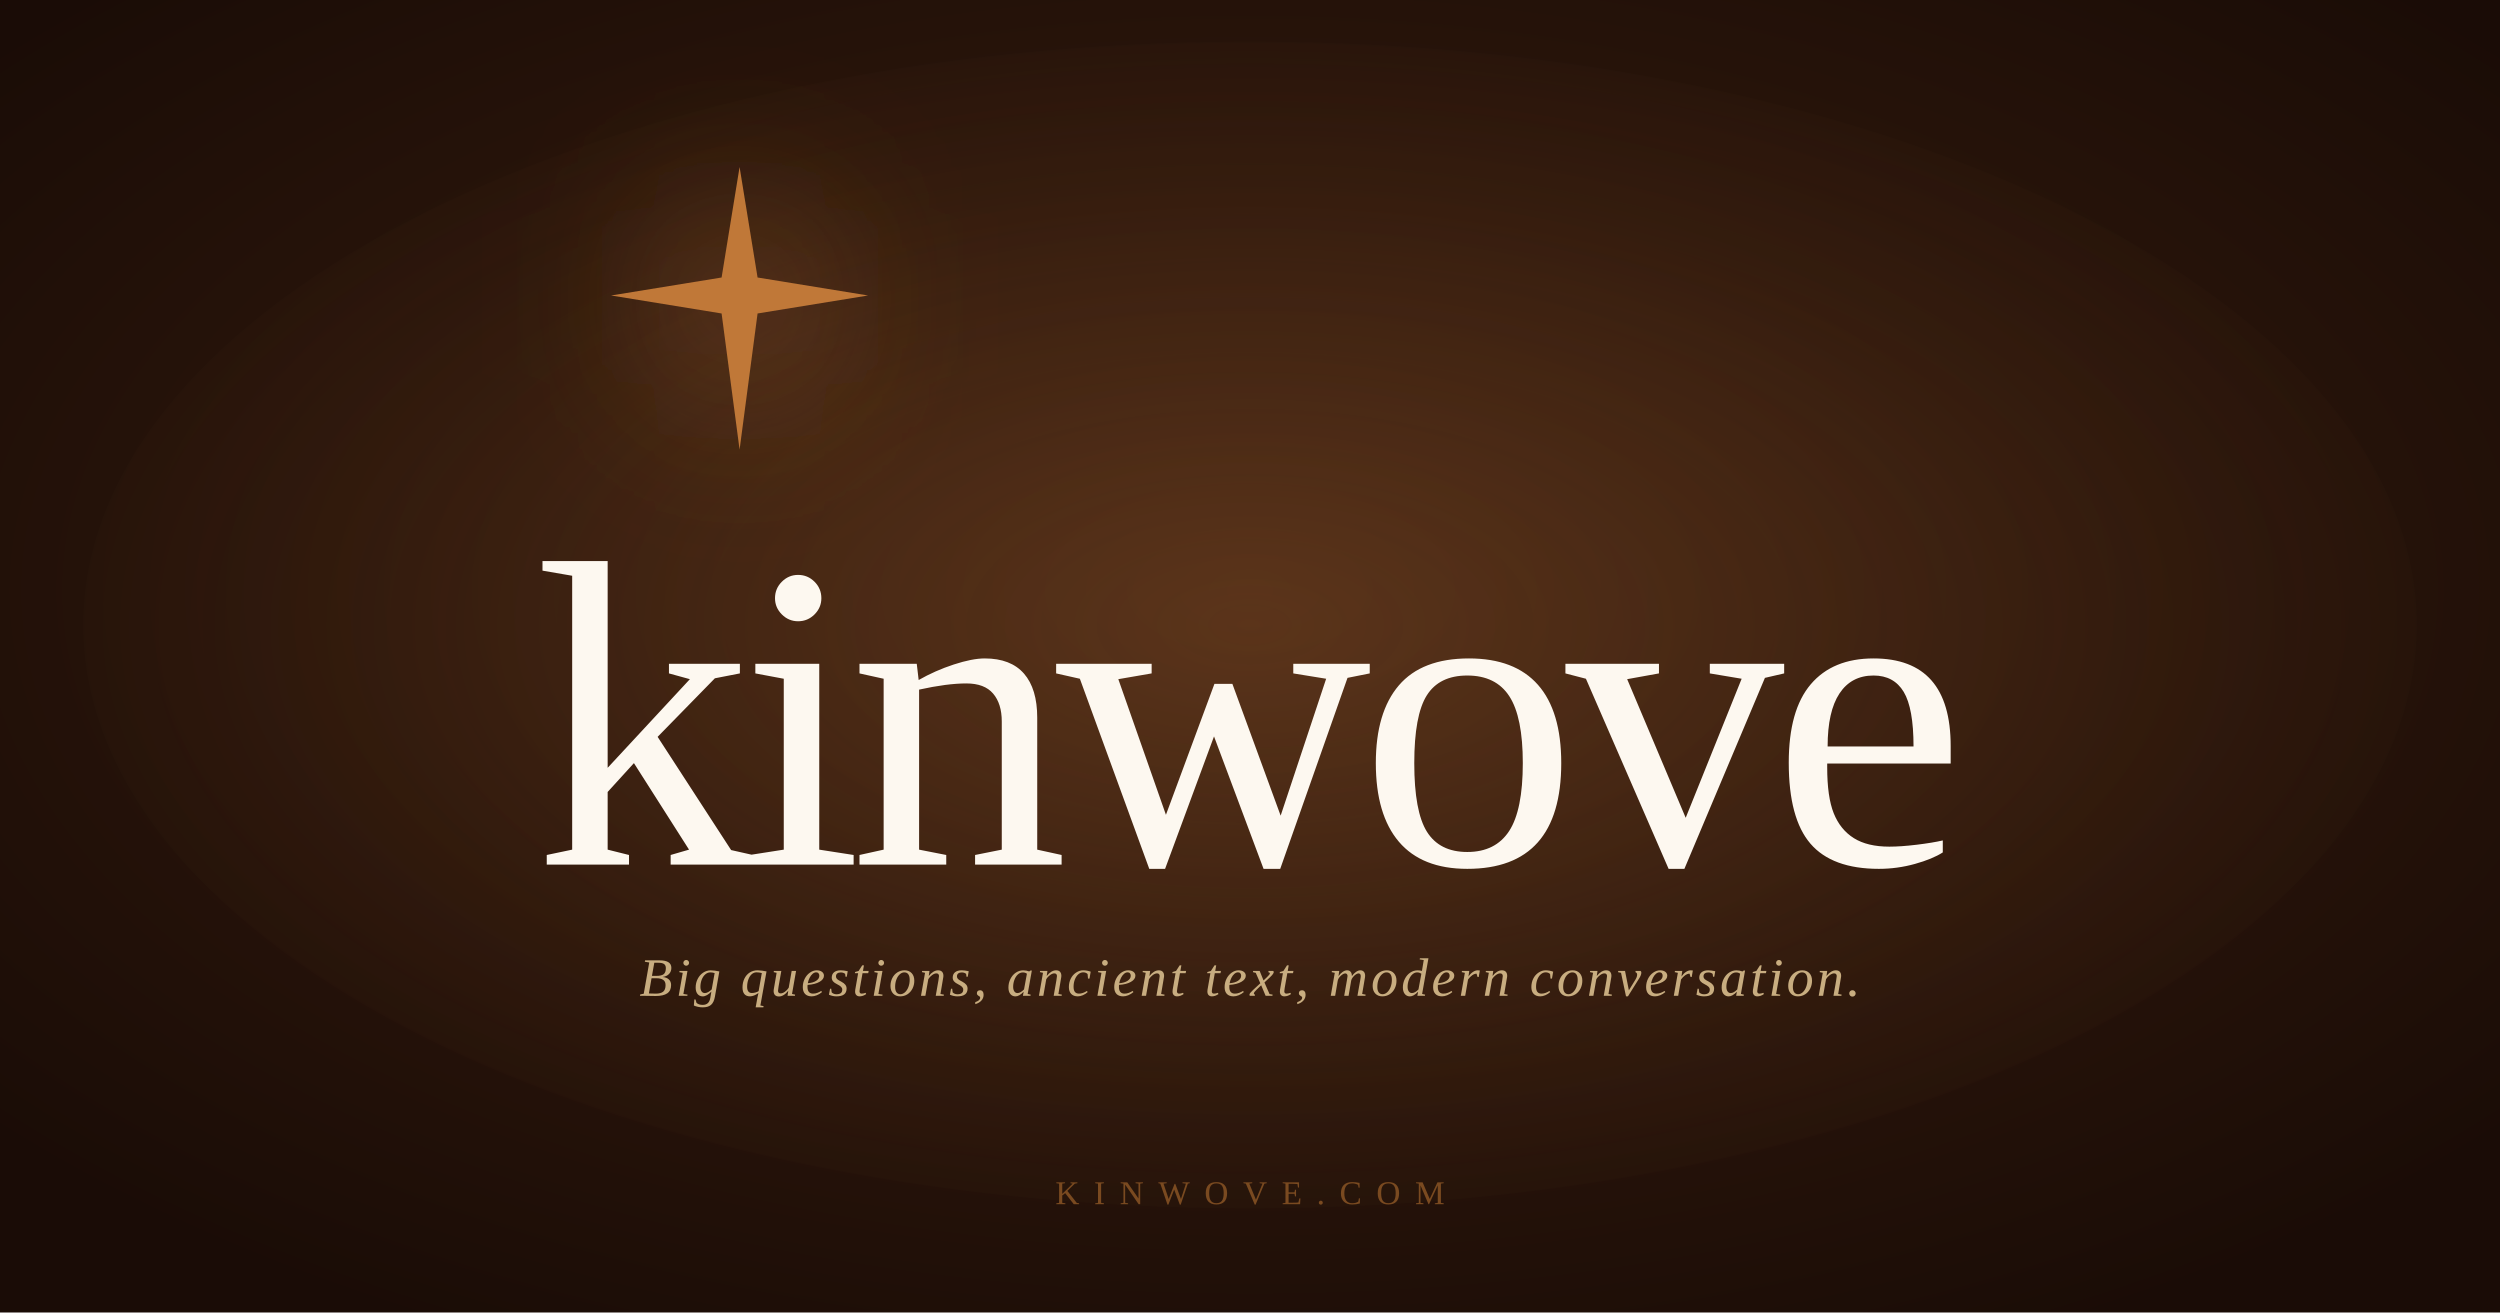
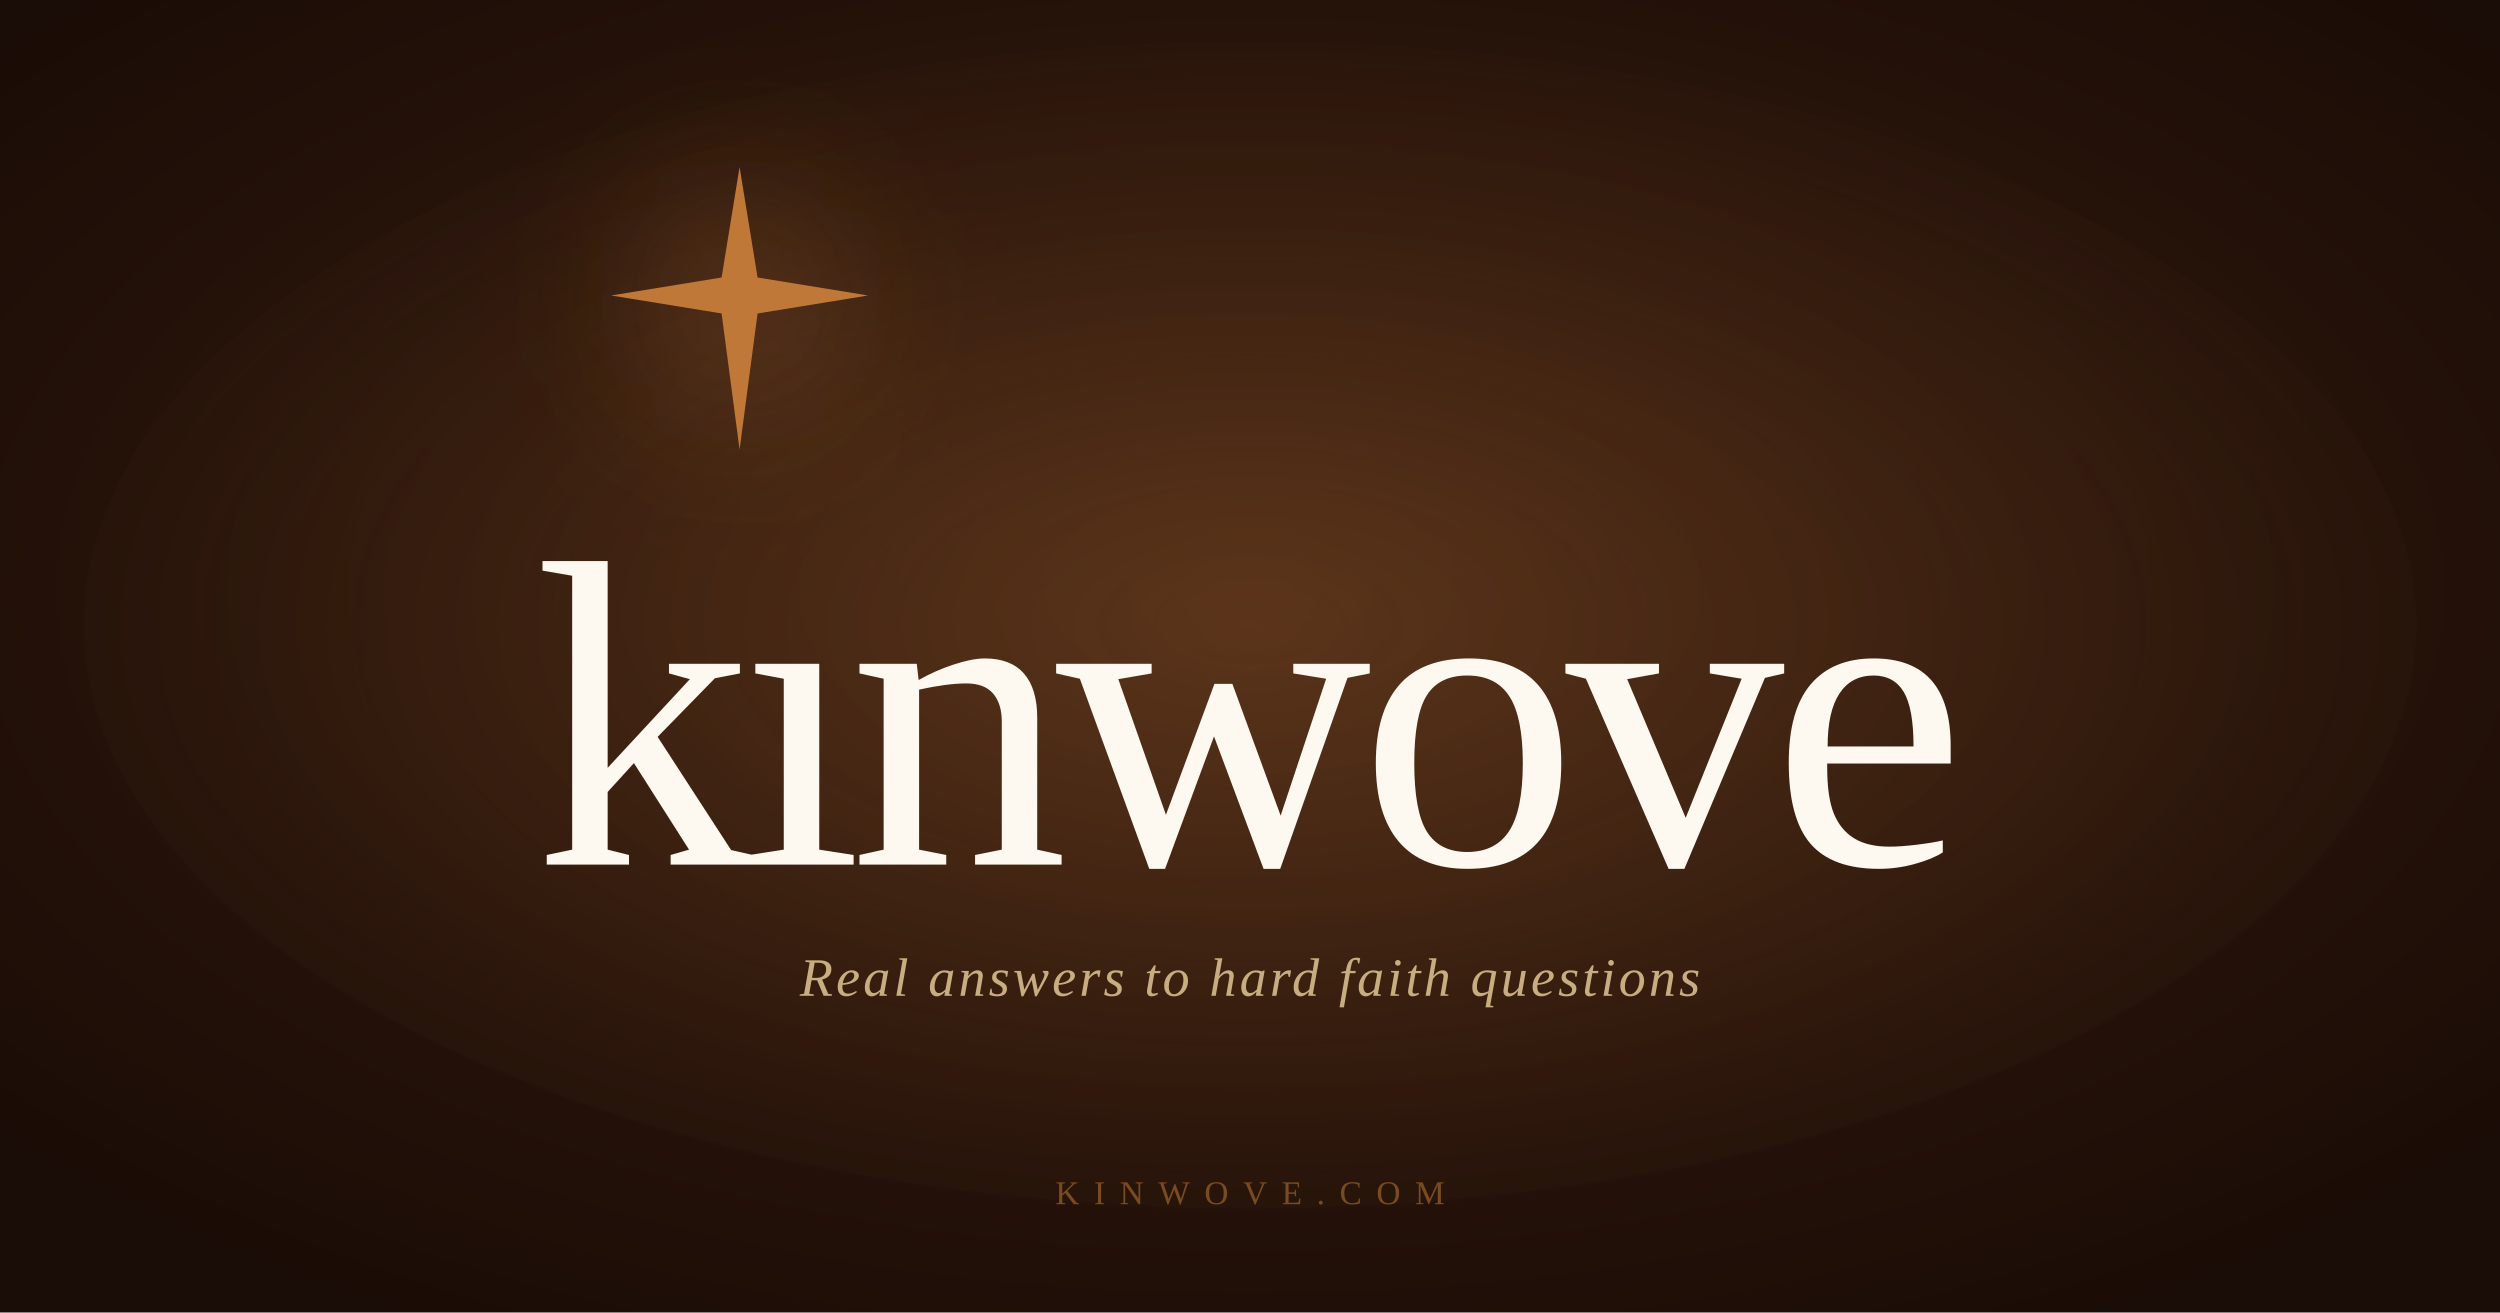
<svg xmlns="http://www.w3.org/2000/svg" width="1200" height="630" viewBox="0 0 1200 630">
  <defs>
    <radialGradient id="bg" cx="50%" cy="45%" r="65%">
      <stop offset="0%" stop-color="#3D2010" />
      <stop offset="100%" stop-color="#1A0C06" />
    </radialGradient>
    <radialGradient id="glow" cx="50%" cy="50%" r="55%">
      <stop offset="0%" stop-color="#B8733A" stop-opacity="0.25" />
      <stop offset="70%" stop-color="#B8733A" stop-opacity="0.06" />
      <stop offset="100%" stop-color="#B8733A" stop-opacity="0" />
    </radialGradient>
    <filter id="sg" x="-80%" y="-80%" width="260%" height="260%">
      <feGaussianBlur in="SourceGraphic" stdDeviation="7" result="blur" />
      <feMerge>
        <feMergeNode in="blur" />
        <feMergeNode in="SourceGraphic" />
      </feMerge>
    </filter>
  </defs>
  <rect width="1200" height="630" fill="url(#bg)" />
  <ellipse cx="600" cy="300" rx="560" ry="280" fill="url(#glow)" />
  <g transform="translate(355,148) scale(6.167) translate(-12,-12)" filter="url(#sg)">
    <path fill="#C07838" d="M12 1 L13.4 9.6 L22 11 L13.4 12.4 L12 23 L10.6 12.4 L2 11 L10.6 9.6 Z" />
  </g>
-   <text x="600" y="415" font-family="Georgia,'Times New Roman',serif" font-size="210" font-weight="500" text-anchor="middle" fill="#FDF8F0" letter-spacing="-6">kinwove</text>
-   <text x="600" y="478" font-family="Georgia,'Times New Roman',serif" font-style="italic" font-size="26" text-anchor="middle" fill="#C8AD80" letter-spacing="1.5">Big questions, ancient text, modern conversation.</text>
+   <text x="600" y="415" font-family="Georgia,'Times New Roman',serif" font-size="210" font-weight="500" text-anchor="middle" fill="#FDF8F0" letter-spacing="-6">kınwove</text>
+   <text x="600" y="478" font-family="Georgia,'Times New Roman',serif" font-style="italic" font-size="26" text-anchor="middle" fill="#C8AD80" letter-spacing="1.5">Real answers to hard faith questions</text>
  <text x="600" y="578" font-family="Georgia,'Times New Roman',serif" font-size="16" letter-spacing="7" text-anchor="middle" fill="#7A4A20">KINWOVE.COM</text>
</svg>
